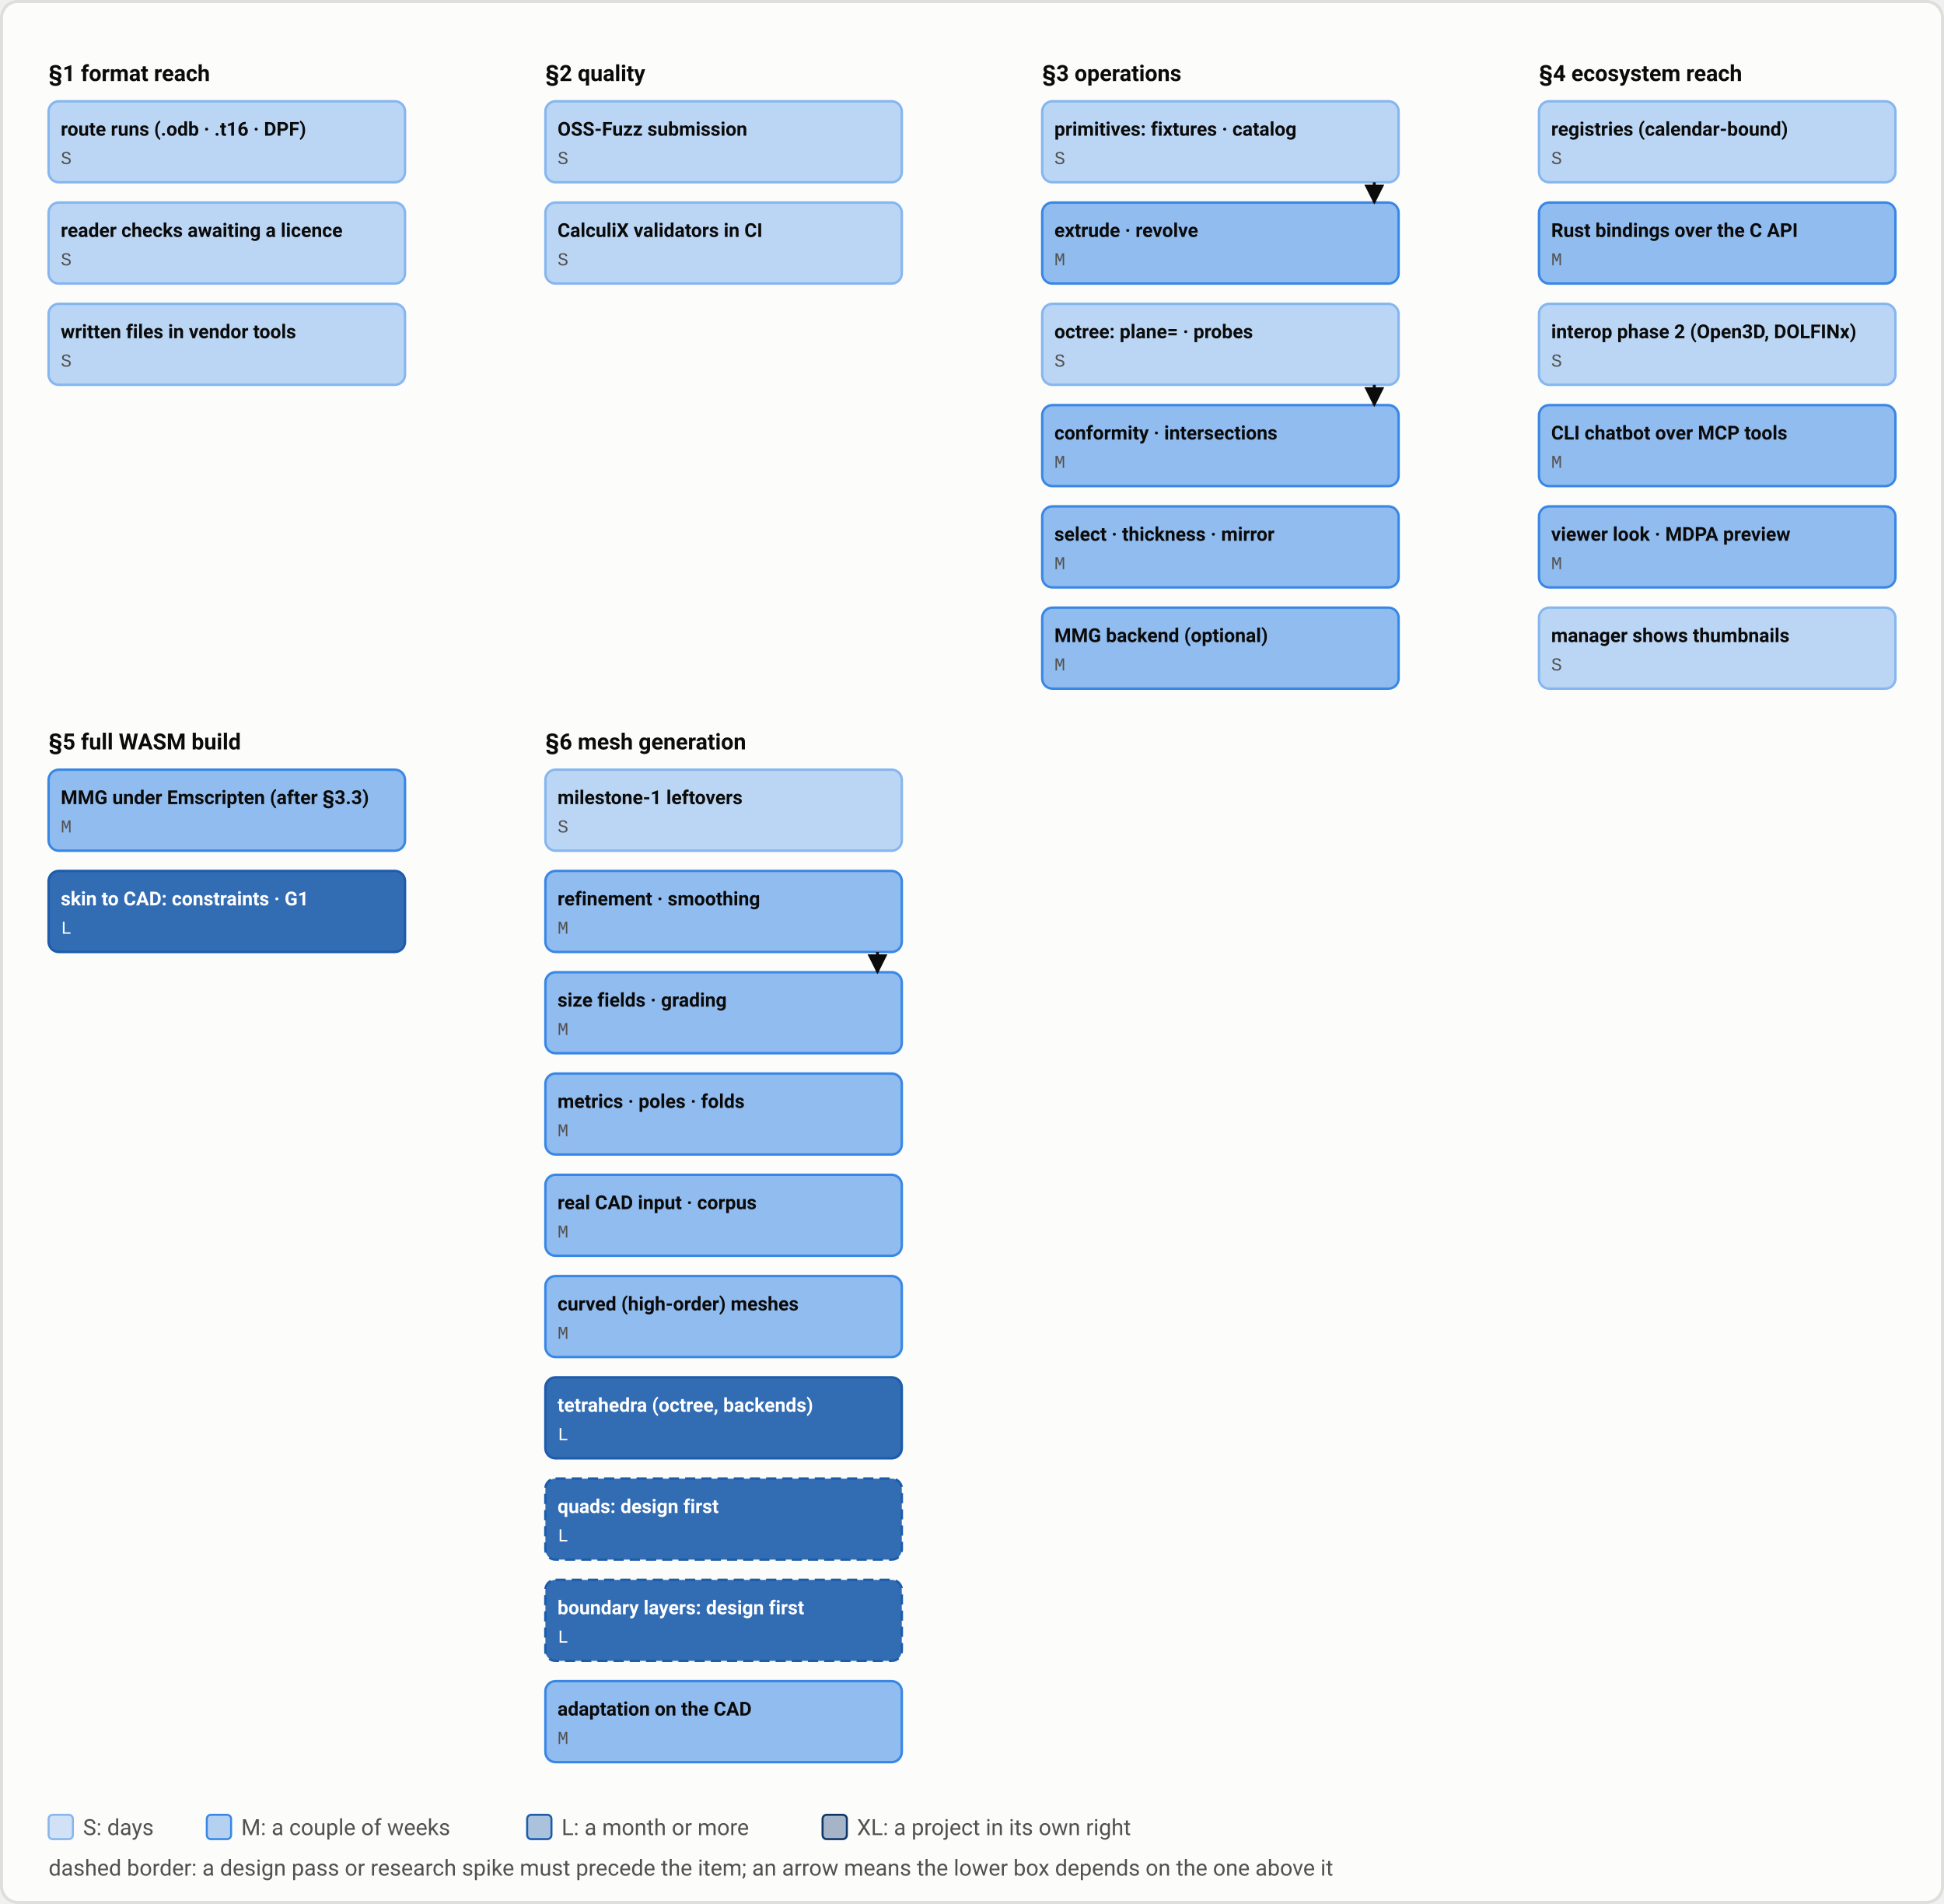
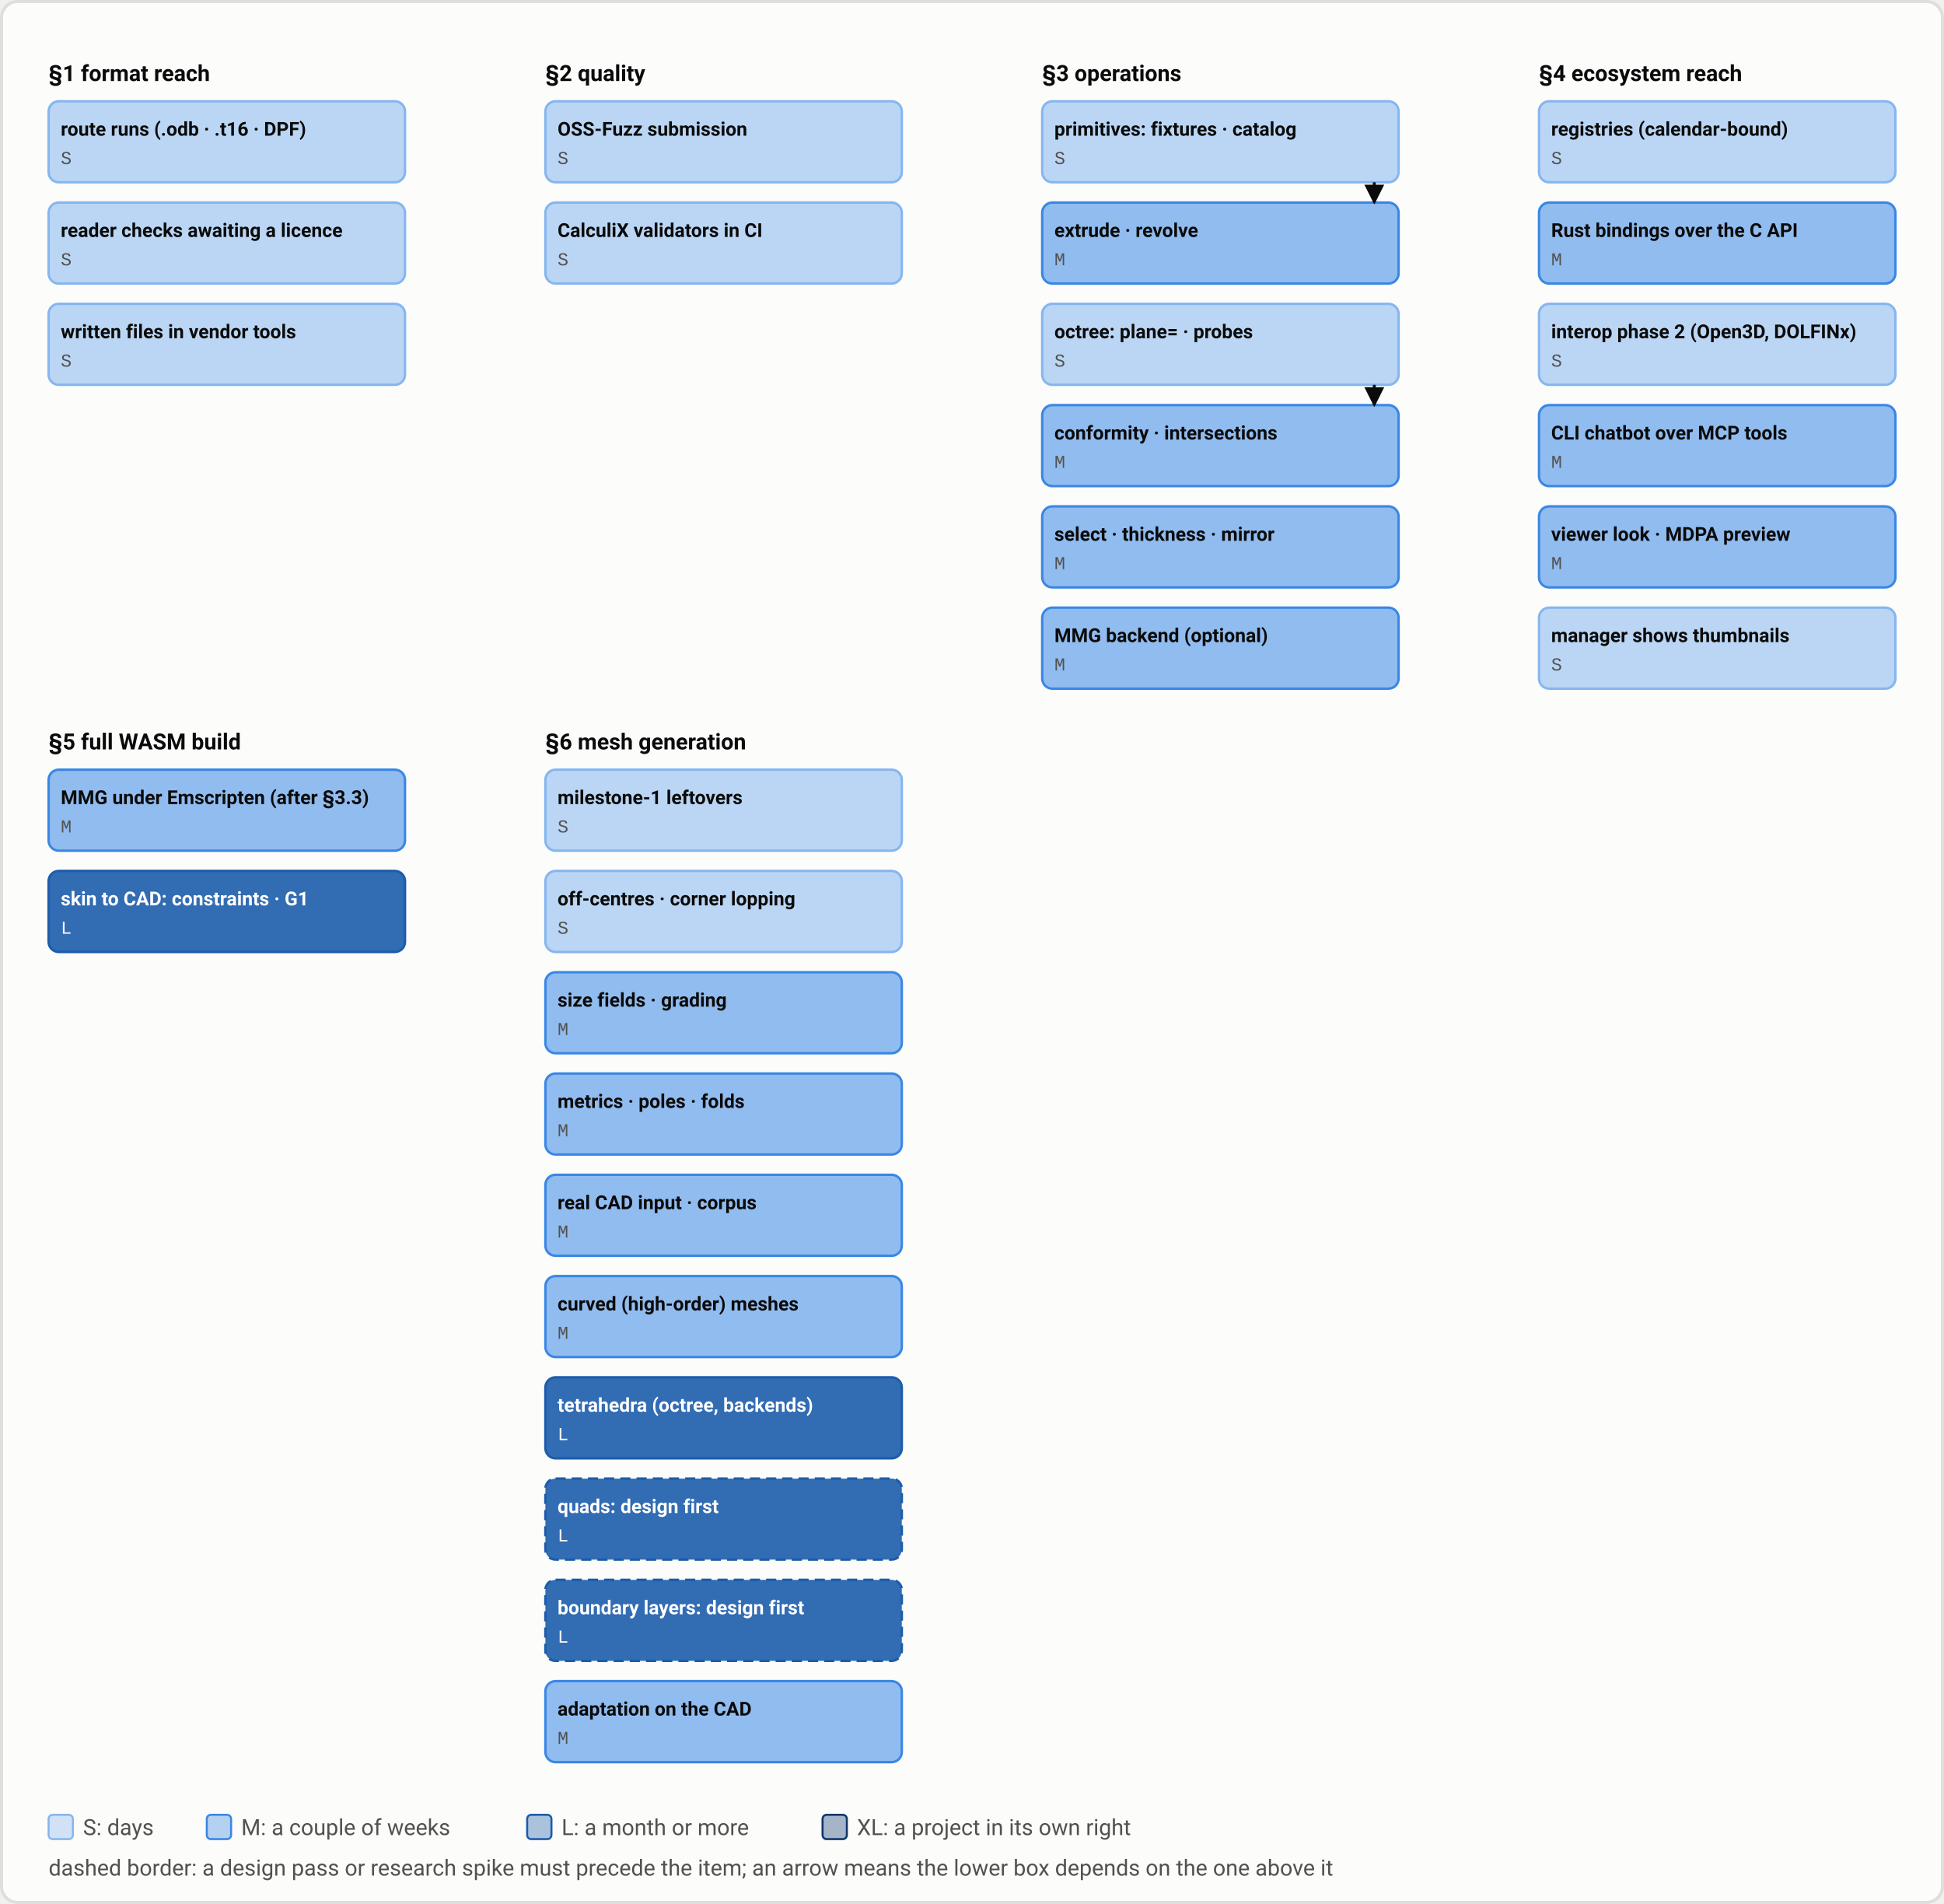
<svg xmlns="http://www.w3.org/2000/svg" viewBox="0 0 960 940" width="960" height="940" font-family="system-ui, -apple-system, 'Segoe UI', Roboto, sans-serif" role="img" aria-label="The roadmap at a glance: open items by section, in recommended order, shaded by effort">
  <defs>
    <marker id="arrow-0b0b0b" viewBox="0 0 10 10" refX="9" refY="5" markerWidth="7" markerHeight="7" orient="auto-start-reverse">
      <path d="M 0 0 L 10 5 L 0 10 z" fill="#0b0b0b" />
    </marker>
  </defs>
  <rect x="0.75" y="0.75" width="958.5" height="938.5" rx="8" fill="#fcfcfb" stroke="#dededa" stroke-width="1.5" />
  <text x="24" y="40" font-family="system-ui, -apple-system, 'Segoe UI', Roboto, sans-serif" font-size="11" font-weight="700" fill="#0b0b0b">§1 format reach</text>
  <rect x="24" y="50" width="176" height="40" rx="5" fill="#86b6ef" fill-opacity="0.55" stroke="#86b6ef" stroke-width="1.2" />
  <text x="30" y="67" font-family="system-ui, -apple-system, 'Segoe UI', Roboto, sans-serif" font-size="9.5" font-weight="600" fill="#0b0b0b">route runs (.odb · .t16 · DPF)</text>
  <text x="30" y="81" font-family="ui-monospace, SFMono-Regular, Menlo, Consolas, 'Liberation Mono', monospace" font-size="9" fill="#52514e">S</text>
  <rect x="24" y="100" width="176" height="40" rx="5" fill="#86b6ef" fill-opacity="0.55" stroke="#86b6ef" stroke-width="1.2" />
  <text x="30" y="117" font-family="system-ui, -apple-system, 'Segoe UI', Roboto, sans-serif" font-size="9.5" font-weight="600" fill="#0b0b0b">reader checks awaiting a licence</text>
  <text x="30" y="131" font-family="ui-monospace, SFMono-Regular, Menlo, Consolas, 'Liberation Mono', monospace" font-size="9" fill="#52514e">S</text>
  <rect x="24" y="150" width="176" height="40" rx="5" fill="#86b6ef" fill-opacity="0.55" stroke="#86b6ef" stroke-width="1.2" />
  <text x="30" y="167" font-family="system-ui, -apple-system, 'Segoe UI', Roboto, sans-serif" font-size="9.5" font-weight="600" fill="#0b0b0b">written files in vendor tools</text>
  <text x="30" y="181" font-family="ui-monospace, SFMono-Regular, Menlo, Consolas, 'Liberation Mono', monospace" font-size="9" fill="#52514e">S</text>
  <text x="269.33" y="40" font-family="system-ui, -apple-system, 'Segoe UI', Roboto, sans-serif" font-size="11" font-weight="700" fill="#0b0b0b">§2 quality</text>
  <rect x="269.33" y="50" width="176" height="40" rx="5" fill="#86b6ef" fill-opacity="0.55" stroke="#86b6ef" stroke-width="1.2" />
  <text x="275.33" y="67" font-family="system-ui, -apple-system, 'Segoe UI', Roboto, sans-serif" font-size="9.5" font-weight="600" fill="#0b0b0b">OSS-Fuzz submission</text>
  <text x="275.33" y="81" font-family="ui-monospace, SFMono-Regular, Menlo, Consolas, 'Liberation Mono', monospace" font-size="9" fill="#52514e">S</text>
  <rect x="269.33" y="100" width="176" height="40" rx="5" fill="#86b6ef" fill-opacity="0.55" stroke="#86b6ef" stroke-width="1.2" />
  <text x="275.33" y="117" font-family="system-ui, -apple-system, 'Segoe UI', Roboto, sans-serif" font-size="9.5" font-weight="600" fill="#0b0b0b">CalculiX validators in CI</text>
  <text x="275.33" y="131" font-family="ui-monospace, SFMono-Regular, Menlo, Consolas, 'Liberation Mono', monospace" font-size="9" fill="#52514e">S</text>
  <text x="514.67" y="40" font-family="system-ui, -apple-system, 'Segoe UI', Roboto, sans-serif" font-size="11" font-weight="700" fill="#0b0b0b">§3 operations</text>
  <rect x="514.67" y="50" width="176" height="40" rx="5" fill="#86b6ef" fill-opacity="0.55" stroke="#86b6ef" stroke-width="1.2" />
  <text x="520.67" y="67" font-family="system-ui, -apple-system, 'Segoe UI', Roboto, sans-serif" font-size="9.5" font-weight="600" fill="#0b0b0b">primitives: fixtures · catalog</text>
  <text x="520.67" y="81" font-family="ui-monospace, SFMono-Regular, Menlo, Consolas, 'Liberation Mono', monospace" font-size="9" fill="#52514e">S</text>
  <rect x="514.67" y="100" width="176" height="40" rx="5" fill="#3987e5" fill-opacity="0.55" stroke="#3987e5" stroke-width="1.2" />
  <text x="520.67" y="117" font-family="system-ui, -apple-system, 'Segoe UI', Roboto, sans-serif" font-size="9.5" font-weight="600" fill="#0b0b0b">extrude · revolve</text>
  <text x="520.67" y="131" font-family="ui-monospace, SFMono-Regular, Menlo, Consolas, 'Liberation Mono', monospace" font-size="9" fill="#52514e">M</text>
  <rect x="514.67" y="150" width="176" height="40" rx="5" fill="#86b6ef" fill-opacity="0.55" stroke="#86b6ef" stroke-width="1.2" />
  <text x="520.67" y="167" font-family="system-ui, -apple-system, 'Segoe UI', Roboto, sans-serif" font-size="9.5" font-weight="600" fill="#0b0b0b">octree: plane= · probes</text>
  <text x="520.67" y="181" font-family="ui-monospace, SFMono-Regular, Menlo, Consolas, 'Liberation Mono', monospace" font-size="9" fill="#52514e">S</text>
  <rect x="514.67" y="200" width="176" height="40" rx="5" fill="#3987e5" fill-opacity="0.55" stroke="#3987e5" stroke-width="1.2" />
  <text x="520.67" y="217" font-family="system-ui, -apple-system, 'Segoe UI', Roboto, sans-serif" font-size="9.5" font-weight="600" fill="#0b0b0b">conformity · intersections</text>
  <text x="520.67" y="231" font-family="ui-monospace, SFMono-Regular, Menlo, Consolas, 'Liberation Mono', monospace" font-size="9" fill="#52514e">M</text>
  <rect x="514.67" y="250" width="176" height="40" rx="5" fill="#3987e5" fill-opacity="0.55" stroke="#3987e5" stroke-width="1.2" />
  <text x="520.67" y="267" font-family="system-ui, -apple-system, 'Segoe UI', Roboto, sans-serif" font-size="9.5" font-weight="600" fill="#0b0b0b">select · thickness · mirror</text>
  <text x="520.67" y="281" font-family="ui-monospace, SFMono-Regular, Menlo, Consolas, 'Liberation Mono', monospace" font-size="9" fill="#52514e">M</text>
  <rect x="514.67" y="300" width="176" height="40" rx="5" fill="#3987e5" fill-opacity="0.55" stroke="#3987e5" stroke-width="1.2" />
  <text x="520.67" y="317" font-family="system-ui, -apple-system, 'Segoe UI', Roboto, sans-serif" font-size="9.5" font-weight="600" fill="#0b0b0b">MMG backend (optional)</text>
  <text x="520.67" y="331" font-family="ui-monospace, SFMono-Regular, Menlo, Consolas, 'Liberation Mono', monospace" font-size="9" fill="#52514e">M</text>
  <line x1="678.67" y1="90" x2="678.67" y2="100" stroke="#0b0b0b" stroke-width="1.4" marker-end="url(#arrow-0b0b0b)" />
  <line x1="678.67" y1="190" x2="678.67" y2="200" stroke="#0b0b0b" stroke-width="1.4" marker-end="url(#arrow-0b0b0b)" />
  <text x="760" y="40" font-family="system-ui, -apple-system, 'Segoe UI', Roboto, sans-serif" font-size="11" font-weight="700" fill="#0b0b0b">§4 ecosystem reach</text>
  <rect x="760" y="50" width="176" height="40" rx="5" fill="#86b6ef" fill-opacity="0.55" stroke="#86b6ef" stroke-width="1.2" />
  <text x="766" y="67" font-family="system-ui, -apple-system, 'Segoe UI', Roboto, sans-serif" font-size="9.5" font-weight="600" fill="#0b0b0b">registries (calendar-bound)</text>
  <text x="766" y="81" font-family="ui-monospace, SFMono-Regular, Menlo, Consolas, 'Liberation Mono', monospace" font-size="9" fill="#52514e">S</text>
  <rect x="760" y="100" width="176" height="40" rx="5" fill="#3987e5" fill-opacity="0.55" stroke="#3987e5" stroke-width="1.2" />
  <text x="766" y="117" font-family="system-ui, -apple-system, 'Segoe UI', Roboto, sans-serif" font-size="9.5" font-weight="600" fill="#0b0b0b">Rust bindings over the C API</text>
  <text x="766" y="131" font-family="ui-monospace, SFMono-Regular, Menlo, Consolas, 'Liberation Mono', monospace" font-size="9" fill="#52514e">M</text>
  <rect x="760" y="150" width="176" height="40" rx="5" fill="#86b6ef" fill-opacity="0.55" stroke="#86b6ef" stroke-width="1.2" />
  <text x="766" y="167" font-family="system-ui, -apple-system, 'Segoe UI', Roboto, sans-serif" font-size="9.5" font-weight="600" fill="#0b0b0b">interop phase 2 (Open3D, DOLFINx)</text>
  <text x="766" y="181" font-family="ui-monospace, SFMono-Regular, Menlo, Consolas, 'Liberation Mono', monospace" font-size="9" fill="#52514e">S</text>
  <rect x="760" y="200" width="176" height="40" rx="5" fill="#3987e5" fill-opacity="0.55" stroke="#3987e5" stroke-width="1.2" />
  <text x="766" y="217" font-family="system-ui, -apple-system, 'Segoe UI', Roboto, sans-serif" font-size="9.5" font-weight="600" fill="#0b0b0b">CLI chatbot over MCP tools</text>
  <text x="766" y="231" font-family="ui-monospace, SFMono-Regular, Menlo, Consolas, 'Liberation Mono', monospace" font-size="9" fill="#52514e">M</text>
  <rect x="760" y="250" width="176" height="40" rx="5" fill="#3987e5" fill-opacity="0.55" stroke="#3987e5" stroke-width="1.2" />
  <text x="766" y="267" font-family="system-ui, -apple-system, 'Segoe UI', Roboto, sans-serif" font-size="9.5" font-weight="600" fill="#0b0b0b">viewer look · MDPA preview</text>
  <text x="766" y="281" font-family="ui-monospace, SFMono-Regular, Menlo, Consolas, 'Liberation Mono', monospace" font-size="9" fill="#52514e">M</text>
  <rect x="760" y="300" width="176" height="40" rx="5" fill="#86b6ef" fill-opacity="0.55" stroke="#86b6ef" stroke-width="1.2" />
  <text x="766" y="317" font-family="system-ui, -apple-system, 'Segoe UI', Roboto, sans-serif" font-size="9.5" font-weight="600" fill="#0b0b0b">manager shows thumbnails</text>
  <text x="766" y="331" font-family="ui-monospace, SFMono-Regular, Menlo, Consolas, 'Liberation Mono', monospace" font-size="9" fill="#52514e">S</text>
  <text x="24" y="370" font-family="system-ui, -apple-system, 'Segoe UI', Roboto, sans-serif" font-size="11" font-weight="700" fill="#0b0b0b">§5 full WASM build</text>
  <rect x="24" y="380" width="176" height="40" rx="5" fill="#3987e5" fill-opacity="0.55" stroke="#3987e5" stroke-width="1.2" />
  <text x="30" y="397" font-family="system-ui, -apple-system, 'Segoe UI', Roboto, sans-serif" font-size="9.5" font-weight="600" fill="#0b0b0b">MMG under Emscripten (after §3.3)</text>
  <text x="30" y="411" font-family="ui-monospace, SFMono-Regular, Menlo, Consolas, 'Liberation Mono', monospace" font-size="9" fill="#52514e">M</text>
  <rect x="24" y="430" width="176" height="40" rx="5" fill="#1c5cab" fill-opacity="0.9" stroke="#1c5cab" stroke-width="1.2" />
  <text x="30" y="447" font-family="system-ui, -apple-system, 'Segoe UI', Roboto, sans-serif" font-size="9.5" font-weight="600" fill="#ffffff">skin to CAD: constraints · G1</text>
  <text x="30" y="461" font-family="ui-monospace, SFMono-Regular, Menlo, Consolas, 'Liberation Mono', monospace" font-size="9" fill="#ffffff">L</text>
  <text x="269.33" y="370" font-family="system-ui, -apple-system, 'Segoe UI', Roboto, sans-serif" font-size="11" font-weight="700" fill="#0b0b0b">§6 mesh generation</text>
  <rect x="269.33" y="380" width="176" height="40" rx="5" fill="#86b6ef" fill-opacity="0.55" stroke="#86b6ef" stroke-width="1.2" />
  <text x="275.33" y="397" font-family="system-ui, -apple-system, 'Segoe UI', Roboto, sans-serif" font-size="9.5" font-weight="600" fill="#0b0b0b">milestone-1 leftovers</text>
  <text x="275.33" y="411" font-family="ui-monospace, SFMono-Regular, Menlo, Consolas, 'Liberation Mono', monospace" font-size="9" fill="#52514e">S</text>
-   <rect x="269.33" y="430" width="176" height="40" rx="5" fill="#3987e5" fill-opacity="0.55" stroke="#3987e5" stroke-width="1.2" />
-   <text x="275.33" y="447" font-family="system-ui, -apple-system, 'Segoe UI', Roboto, sans-serif" font-size="9.5" font-weight="600" fill="#0b0b0b">refinement · smoothing</text>
-   <text x="275.33" y="461" font-family="ui-monospace, SFMono-Regular, Menlo, Consolas, 'Liberation Mono', monospace" font-size="9" fill="#52514e">M</text>
+   <rect x="269.33" y="430" width="176" height="40" rx="5" fill="#86b6ef" fill-opacity="0.55" stroke="#86b6ef" stroke-width="1.2" />
+   <text x="275.33" y="447" font-family="system-ui, -apple-system, 'Segoe UI', Roboto, sans-serif" font-size="9.5" font-weight="600" fill="#0b0b0b">off-centres · corner lopping</text>
+   <text x="275.33" y="461" font-family="ui-monospace, SFMono-Regular, Menlo, Consolas, 'Liberation Mono', monospace" font-size="9" fill="#52514e">S</text>
  <rect x="269.33" y="480" width="176" height="40" rx="5" fill="#3987e5" fill-opacity="0.55" stroke="#3987e5" stroke-width="1.2" />
  <text x="275.33" y="497" font-family="system-ui, -apple-system, 'Segoe UI', Roboto, sans-serif" font-size="9.5" font-weight="600" fill="#0b0b0b">size fields · grading</text>
  <text x="275.33" y="511" font-family="ui-monospace, SFMono-Regular, Menlo, Consolas, 'Liberation Mono', monospace" font-size="9" fill="#52514e">M</text>
  <rect x="269.33" y="530" width="176" height="40" rx="5" fill="#3987e5" fill-opacity="0.55" stroke="#3987e5" stroke-width="1.2" />
  <text x="275.33" y="547" font-family="system-ui, -apple-system, 'Segoe UI', Roboto, sans-serif" font-size="9.5" font-weight="600" fill="#0b0b0b">metrics · poles · folds</text>
  <text x="275.33" y="561" font-family="ui-monospace, SFMono-Regular, Menlo, Consolas, 'Liberation Mono', monospace" font-size="9" fill="#52514e">M</text>
  <rect x="269.33" y="580" width="176" height="40" rx="5" fill="#3987e5" fill-opacity="0.55" stroke="#3987e5" stroke-width="1.2" />
  <text x="275.33" y="597" font-family="system-ui, -apple-system, 'Segoe UI', Roboto, sans-serif" font-size="9.5" font-weight="600" fill="#0b0b0b">real CAD input · corpus</text>
  <text x="275.33" y="611" font-family="ui-monospace, SFMono-Regular, Menlo, Consolas, 'Liberation Mono', monospace" font-size="9" fill="#52514e">M</text>
  <rect x="269.33" y="630" width="176" height="40" rx="5" fill="#3987e5" fill-opacity="0.55" stroke="#3987e5" stroke-width="1.2" />
  <text x="275.33" y="647" font-family="system-ui, -apple-system, 'Segoe UI', Roboto, sans-serif" font-size="9.5" font-weight="600" fill="#0b0b0b">curved (high-order) meshes</text>
  <text x="275.33" y="661" font-family="ui-monospace, SFMono-Regular, Menlo, Consolas, 'Liberation Mono', monospace" font-size="9" fill="#52514e">M</text>
  <rect x="269.33" y="680" width="176" height="40" rx="5" fill="#1c5cab" fill-opacity="0.9" stroke="#1c5cab" stroke-width="1.2" />
  <text x="275.33" y="697" font-family="system-ui, -apple-system, 'Segoe UI', Roboto, sans-serif" font-size="9.5" font-weight="600" fill="#ffffff">tetrahedra (octree, backends)</text>
  <text x="275.33" y="711" font-family="ui-monospace, SFMono-Regular, Menlo, Consolas, 'Liberation Mono', monospace" font-size="9" fill="#ffffff">L</text>
  <rect x="269.33" y="730" width="176" height="40" rx="5" fill="#1c5cab" fill-opacity="0.9" stroke="#1c5cab" stroke-width="1.2" stroke-dasharray="5 3" />
  <text x="275.33" y="747" font-family="system-ui, -apple-system, 'Segoe UI', Roboto, sans-serif" font-size="9.5" font-weight="600" fill="#ffffff">quads: design first</text>
  <text x="275.33" y="761" font-family="ui-monospace, SFMono-Regular, Menlo, Consolas, 'Liberation Mono', monospace" font-size="9" fill="#ffffff">L</text>
  <rect x="269.33" y="780" width="176" height="40" rx="5" fill="#1c5cab" fill-opacity="0.9" stroke="#1c5cab" stroke-width="1.2" stroke-dasharray="5 3" />
  <text x="275.33" y="797" font-family="system-ui, -apple-system, 'Segoe UI', Roboto, sans-serif" font-size="9.5" font-weight="600" fill="#ffffff">boundary layers: design first</text>
  <text x="275.33" y="811" font-family="ui-monospace, SFMono-Regular, Menlo, Consolas, 'Liberation Mono', monospace" font-size="9" fill="#ffffff">L</text>
  <rect x="269.33" y="830" width="176" height="40" rx="5" fill="#3987e5" fill-opacity="0.55" stroke="#3987e5" stroke-width="1.2" />
  <text x="275.33" y="847" font-family="system-ui, -apple-system, 'Segoe UI', Roboto, sans-serif" font-size="9.5" font-weight="600" fill="#0b0b0b">adaptation on the CAD</text>
  <text x="275.33" y="861" font-family="ui-monospace, SFMono-Regular, Menlo, Consolas, 'Liberation Mono', monospace" font-size="9" fill="#52514e">M</text>
-   <line x1="433.33" y1="470" x2="433.33" y2="480" stroke="#0b0b0b" stroke-width="1.4" marker-end="url(#arrow-0b0b0b)" />
  <rect x="24" y="896" width="12" height="12" rx="2" fill="#86b6ef" fill-opacity="0.36" stroke="#86b6ef" stroke-width="1" />
  <text x="41" y="906" font-family="system-ui, -apple-system, 'Segoe UI', Roboto, sans-serif" font-size="11" fill="#52514e">S: days</text>
  <rect x="102.12" y="896" width="12" height="12" rx="2" fill="#3987e5" fill-opacity="0.36" stroke="#3987e5" stroke-width="1" />
  <text x="119.12" y="906" font-family="system-ui, -apple-system, 'Segoe UI', Roboto, sans-serif" font-size="11" fill="#52514e">M: a couple of weeks</text>
  <rect x="260.32" y="896" width="12" height="12" rx="2" fill="#1c5cab" fill-opacity="0.36" stroke="#1c5cab" stroke-width="1" />
  <text x="277.32" y="906" font-family="system-ui, -apple-system, 'Segoe UI', Roboto, sans-serif" font-size="11" fill="#52514e">L: a month or more</text>
  <rect x="406.2" y="896" width="12" height="12" rx="2" fill="#0d366b" fill-opacity="0.36" stroke="#0d366b" stroke-width="1" />
  <text x="423.2" y="906" font-family="system-ui, -apple-system, 'Segoe UI', Roboto, sans-serif" font-size="11" fill="#52514e">XL: a project in its own right</text>
  <text x="24" y="926" font-family="system-ui, -apple-system, 'Segoe UI', Roboto, sans-serif" font-size="11" fill="#52514e">dashed border: a design pass or research spike must precede the item; an arrow means the lower box depends on the one above it</text>
</svg>
